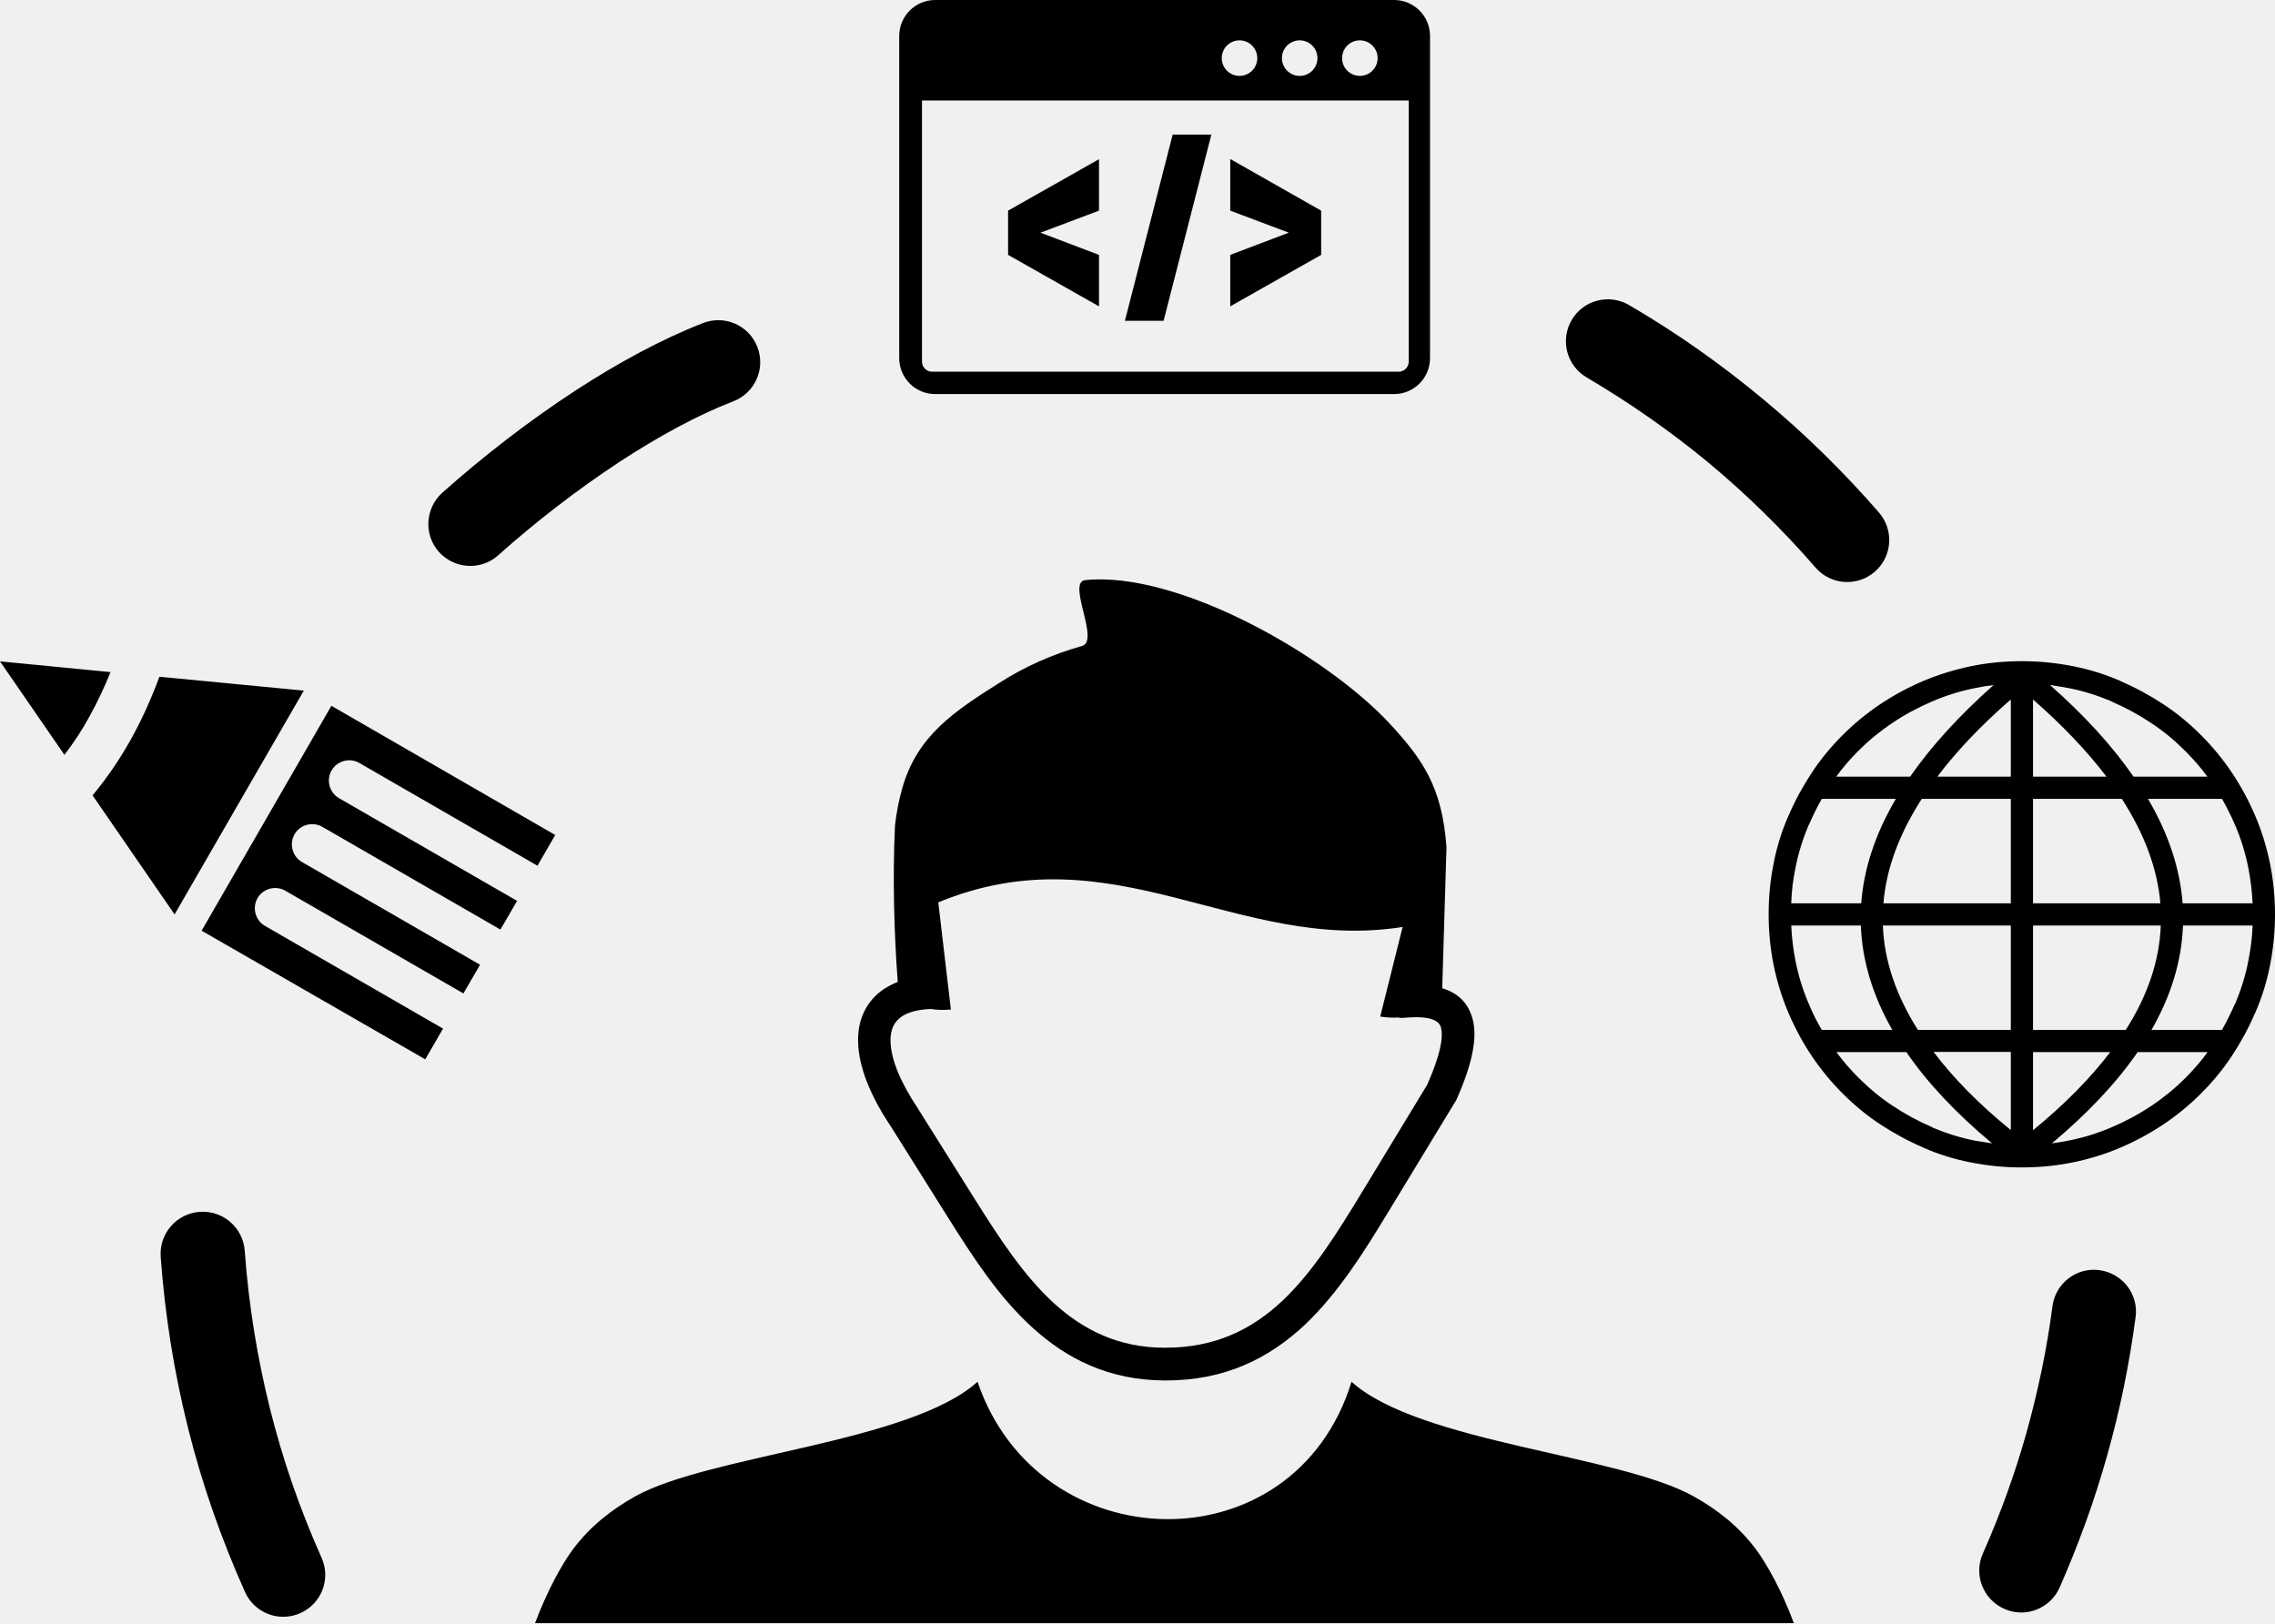
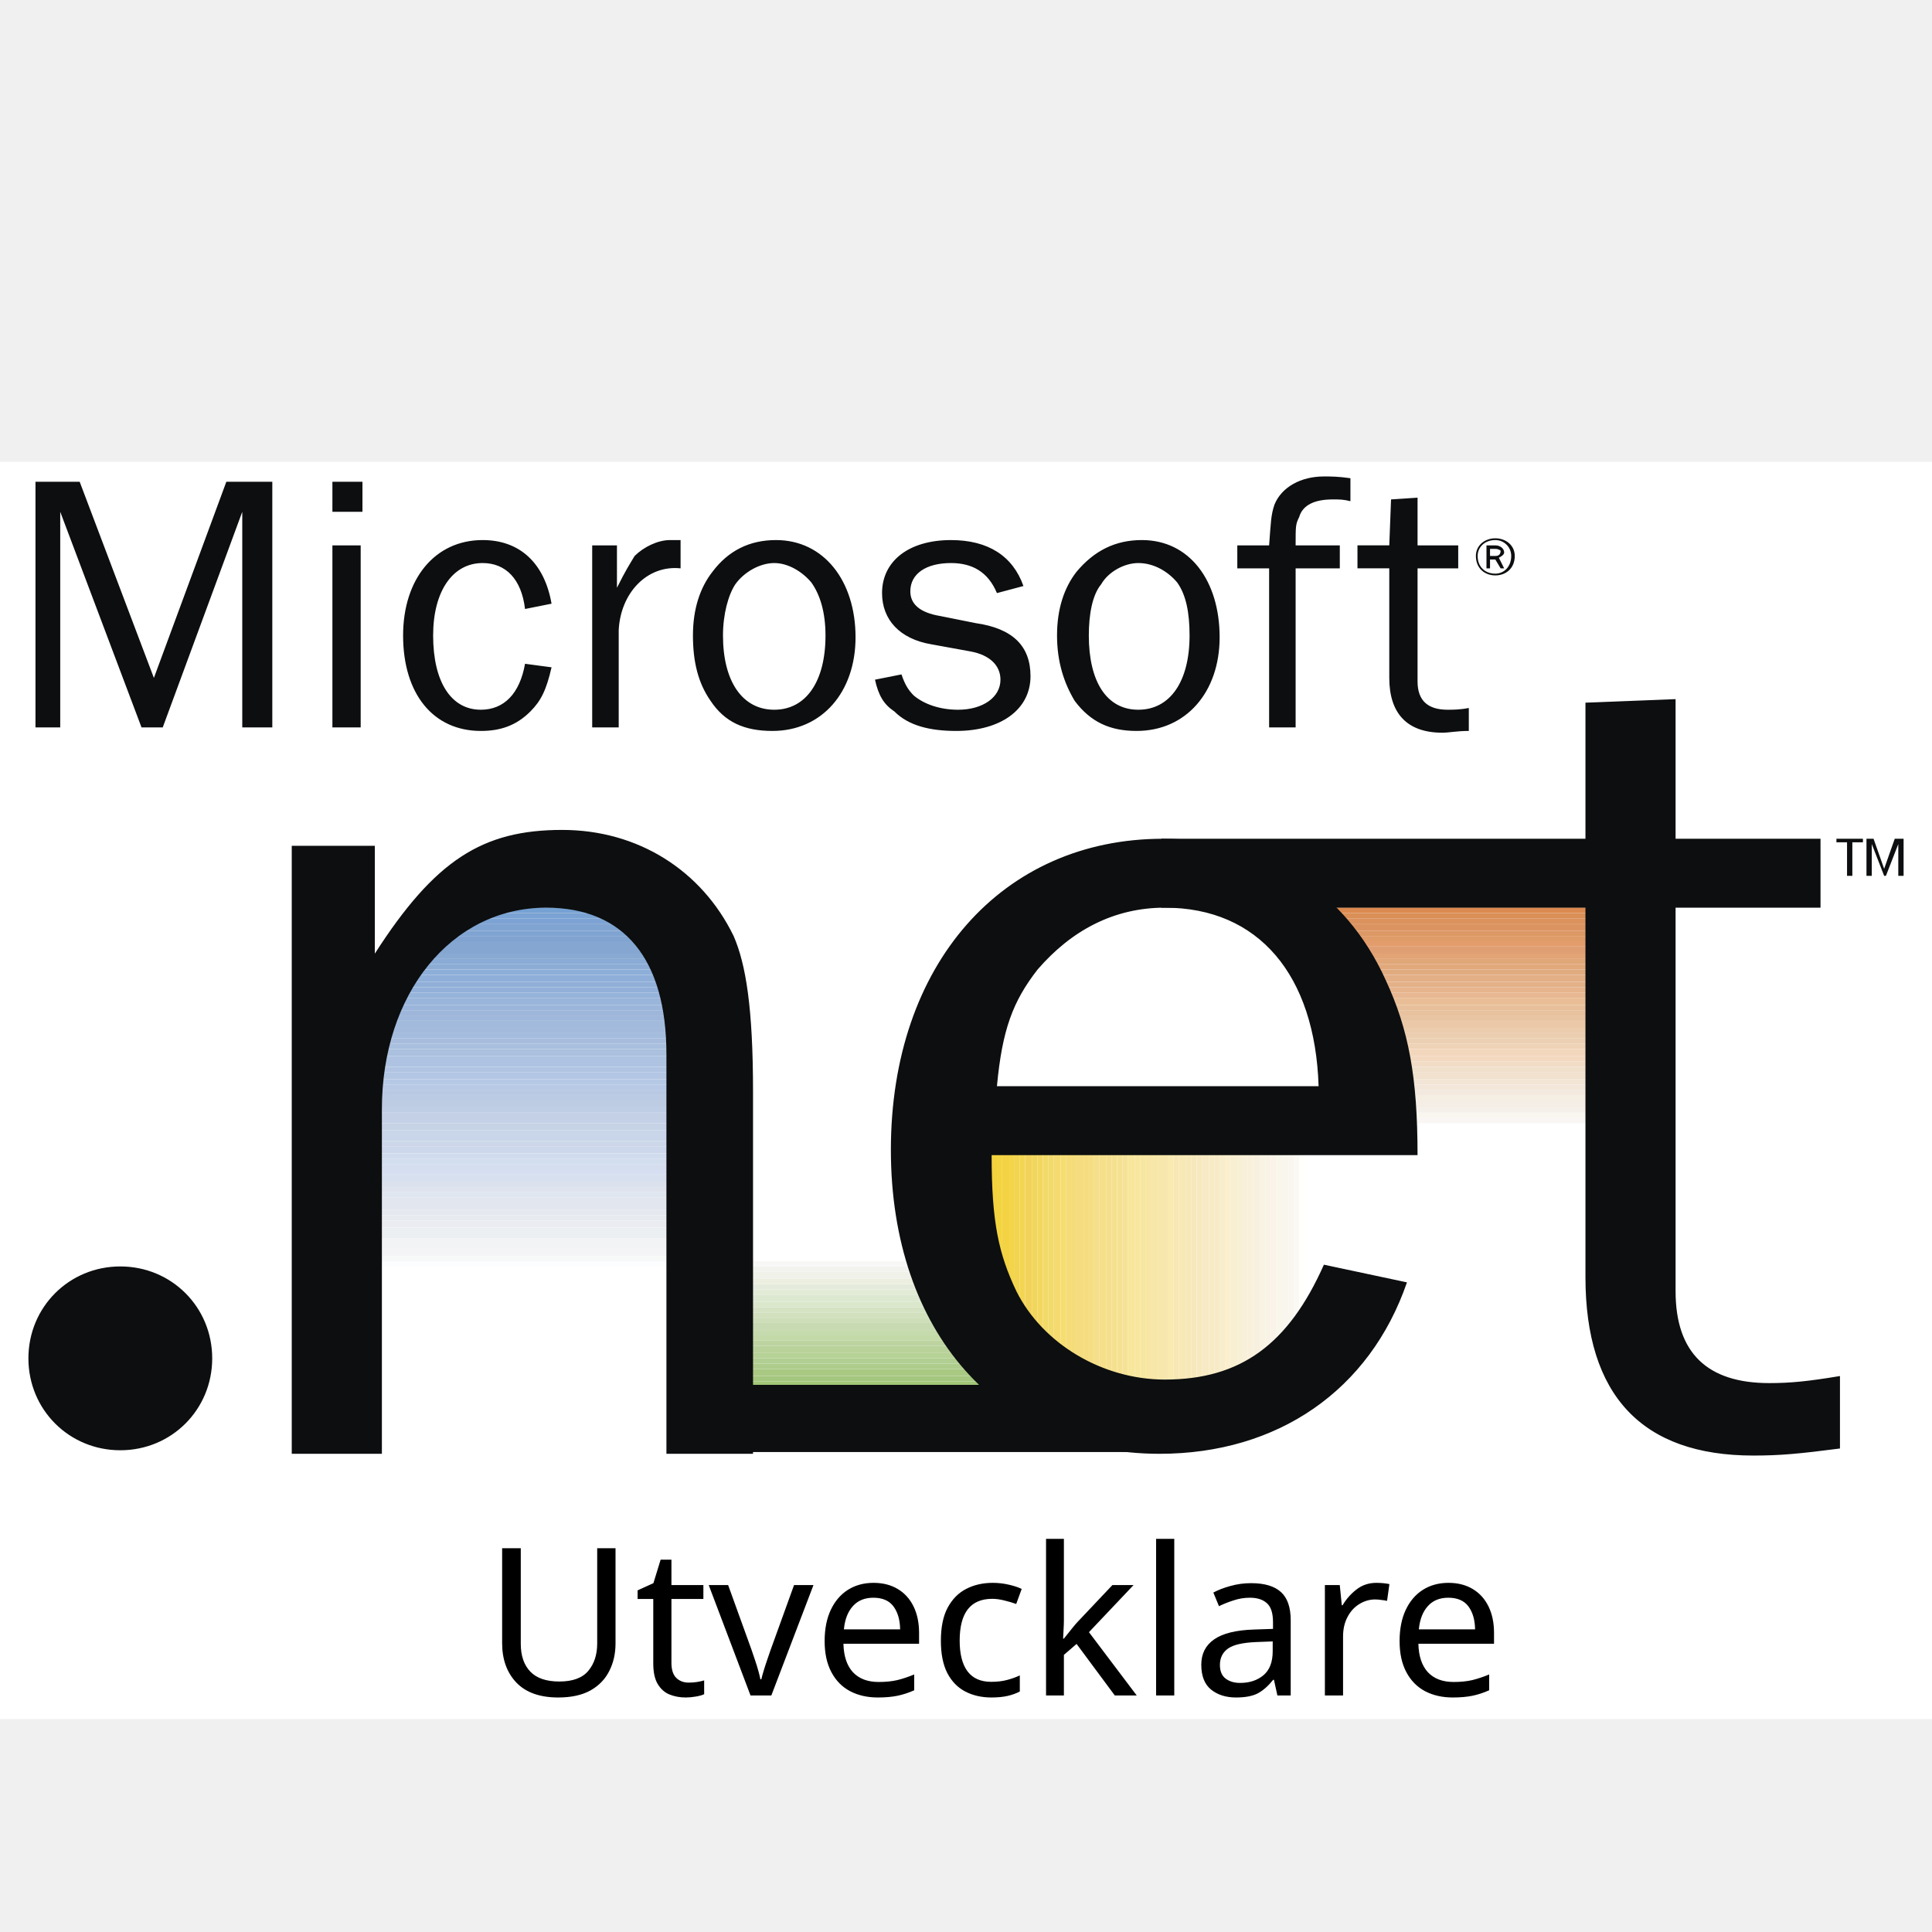
- <svg xmlns="http://www.w3.org/2000/svg" version="1.1" id="Layer_1" x="0px" y="0px" viewBox="0 0 122.88 87.69" style="enable-background:new 0 0 122.88 87.69" xml:space="preserve">
-   <style type="text/css">.st0{fill-rule:evenodd;clip-rule:evenodd;}</style>
-   <g>
-     <path class="st0" d="M52.8,74.65c3.3,9.72,17.1,10.07,20.2,0c3.65,3.29,14.46,3.94,18.48,6.19c1.27,0.71,2.42,1.61,3.34,2.83 c0.62,0.82,1.45,2.33,2.07,4.02H28.9c0.63-1.69,1.45-3.2,2.07-4.02c0.92-1.22,2.07-2.12,3.34-2.83 C38.34,78.6,49.15,77.94,52.8,74.65L52.8,74.65L52.8,74.65z M50.51,0h24.79c1.07,0,1.94,0.87,1.94,1.94v17.41 c0,1.07-0.87,1.94-1.94,1.94H50.51c-1.07,0-1.94-0.87-1.94-1.94V1.94C48.57,0.87,49.44,0,50.51,0L50.51,0z M76.09,5.43H49.8v14.11 c0,0.15,0.06,0.28,0.16,0.38c0.1,0.1,0.23,0.16,0.38,0.16h25.21c0.15,0,0.28-0.06,0.38-0.16c0.1-0.1,0.16-0.23,0.16-0.38 L76.09,5.43L76.09,5.43L76.09,5.43z M73.45,2.18c0.53,0,0.96,0.43,0.96,0.96c0,0.53-0.43,0.96-0.96,0.96 c-0.53,0-0.96-0.43-0.96-0.96C72.49,2.61,72.92,2.18,73.45,2.18L73.45,2.18z M66.95,2.18c0.53,0,0.96,0.43,0.96,0.96 c0,0.53-0.43,0.96-0.96,0.96c-0.53,0-0.96-0.43-0.96-0.96C65.99,2.61,66.42,2.18,66.95,2.18L66.95,2.18z M70.2,2.18 c0.53,0,0.96,0.43,0.96,0.96c0,0.53-0.43,0.96-0.96,0.96c-0.53,0-0.96-0.43-0.96-0.96C69.24,2.61,69.67,2.18,70.2,2.18L70.2,2.18z M59.36,11.38l-3.16,1.19l3.16,1.2v2.78l-4.91-2.78v-2.39l4.91-2.78V11.38L59.36,11.38z M71.36,11.38v2.39l-4.91,2.78v-2.78 l3.16-1.2l-3.16-1.19V8.59L71.36,11.38L71.36,11.38z M62.85,17.33h-2.09l2.58-10.06h2.09L62.85,17.33L62.85,17.33z M119.89,55.64 c0.04,0,0.08,0,0.12,0.01c0.25-0.44,0.48-0.91,0.7-1.4c0.01-0.01,0.01-0.02,0.02-0.02c0.31-0.75,0.56-1.52,0.71-2.32 c0.12-0.62,0.21-1.26,0.23-1.91h-3.76c-0.07,1.91-0.64,3.79-1.7,5.64L119.89,55.64L119.89,55.64L119.89,55.64z M119.24,56.84h-3.78 c-1.15,1.67-2.7,3.31-4.63,4.93c0.3-0.04,0.61-0.09,0.9-0.15c0.81-0.16,1.59-0.4,2.35-0.73c0.76-0.33,1.48-0.71,2.14-1.16 c0.66-0.44,1.27-0.94,1.84-1.51C118.48,57.79,118.89,57.33,119.24,56.84L119.24,56.84L119.24,56.84z M107.6,61.77 c-1.94-1.62-3.49-3.26-4.63-4.93h-3.78c0.36,0.49,0.76,0.95,1.2,1.39c0.57,0.57,1.17,1.07,1.84,1.51c0.66,0.44,1.37,0.83,2.14,1.16 c0.01,0.01,0.02,0.01,0.02,0.02c0.75,0.31,1.52,0.56,2.32,0.71C107,61.68,107.3,61.72,107.6,61.77L107.6,61.77L107.6,61.77z M98.4,55.64h3.81c-1.06-1.85-1.63-3.74-1.7-5.64h-3.76c0.03,0.66,0.11,1.29,0.23,1.91c0.16,0.81,0.4,1.59,0.73,2.35 C97.91,54.74,98.14,55.2,98.4,55.64L98.4,55.64z M96.75,48.8h3.78c0.14-1.87,0.76-3.75,1.87-5.64h-4c-0.25,0.44-0.48,0.9-0.69,1.39 c-0.01,0.01-0.01,0.02-0.02,0.02c-0.31,0.75-0.56,1.52-0.71,2.32C96.85,47.51,96.77,48.14,96.75,48.8L96.75,48.8z M99.18,41.96 h3.99c1.14-1.64,2.64-3.29,4.51-4.95c-0.34,0.04-0.66,0.09-0.98,0.16c-0.81,0.16-1.59,0.4-2.35,0.73 c-0.76,0.33-1.48,0.71-2.14,1.16c-0.66,0.44-1.27,0.94-1.84,1.51C99.94,41,99.54,41.46,99.18,41.96L99.18,41.96L99.18,41.96z M110.73,37.01c1.88,1.66,3.38,3.31,4.51,4.95h3.99c-0.36-0.49-0.76-0.95-1.2-1.39c-0.57-0.57-1.17-1.07-1.84-1.51 c-0.66-0.44-1.37-0.83-2.14-1.16c-0.01-0.01-0.02-0.01-0.02-0.02c-0.75-0.31-1.52-0.56-2.32-0.71 C111.39,37.11,111.06,37.06,110.73,37.01L110.73,37.01L110.73,37.01z M120.02,43.16h-4c1.11,1.89,1.73,3.77,1.87,5.64h3.78 c-0.03-0.66-0.11-1.29-0.23-1.91c-0.16-0.81-0.4-1.59-0.73-2.35C120.5,44.06,120.27,43.6,120.02,43.16L120.02,43.16L120.02,43.16z M106.46,35.99c0.89-0.18,1.8-0.27,2.75-0.27c0.94,0,1.85,0.09,2.75,0.27c0.88,0.17,1.72,0.43,2.55,0.79 c0.01,0,0.02,0.01,0.03,0.02c0.82,0.35,1.6,0.78,2.33,1.26c0.73,0.48,1.4,1.04,2.02,1.66c0.62,0.62,1.17,1.29,1.66,2.02 c0.49,0.73,0.91,1.51,1.26,2.33c0.36,0.84,0.62,1.7,0.8,2.58c0.18,0.89,0.27,1.8,0.27,2.75c0,0.94-0.09,1.85-0.27,2.75 c-0.17,0.88-0.43,1.72-0.79,2.55c0,0.01-0.01,0.02-0.02,0.03c-0.35,0.83-0.78,1.6-1.26,2.33c-0.48,0.73-1.04,1.4-1.66,2.02 c-0.62,0.62-1.29,1.17-2.02,1.66c-0.73,0.49-1.51,0.91-2.33,1.26c-0.84,0.36-1.7,0.62-2.58,0.8c-0.89,0.18-1.8,0.27-2.75,0.27 c-0.94,0-1.85-0.09-2.75-0.27c-0.88-0.17-1.72-0.43-2.55-0.79c-0.01,0-0.02-0.01-0.03-0.02c-0.82-0.35-1.6-0.78-2.33-1.26 c-0.73-0.48-1.4-1.04-2.02-1.66c-0.62-0.62-1.17-1.29-1.66-2.02c-0.49-0.73-0.91-1.51-1.26-2.33c-0.36-0.84-0.62-1.7-0.8-2.58 c-0.18-0.89-0.27-1.8-0.27-2.75c0-0.94,0.09-1.85,0.27-2.75c0.17-0.88,0.43-1.72,0.79-2.55c0-0.01,0.01-0.02,0.02-0.03 c0.35-0.83,0.78-1.6,1.26-2.33c0.48-0.73,1.04-1.4,1.66-2.02c0.62-0.62,1.29-1.17,2.02-1.66c0.73-0.49,1.51-0.91,2.33-1.26 C104.71,36.44,105.57,36.18,106.46,35.99L106.46,35.99z M109.81,37.79v4.17h3.97C112.73,40.58,111.41,39.19,109.81,37.79 L109.81,37.79z M109.81,43.16v5.64h6.88c-0.16-1.85-0.85-3.73-2.08-5.64H109.81L109.81,43.16z M109.81,50v5.64h5.01 c1.19-1.87,1.82-3.75,1.89-5.64H109.81L109.81,50z M109.81,56.84v4.22c1.7-1.39,3.09-2.8,4.17-4.22H109.81L109.81,56.84z M108.61,61.05v-4.22h-4.17C105.51,58.25,106.9,59.66,108.61,61.05L108.61,61.05z M108.61,55.64V50h-6.91 c0.07,1.89,0.71,3.77,1.89,5.64H108.61L108.61,55.64z M108.61,48.8v-5.64h-4.81c-1.23,1.91-1.92,3.79-2.07,5.64H108.61L108.61,48.8 z M108.61,41.96v-4.17c-1.61,1.4-2.93,2.79-3.97,4.17H108.61L108.61,41.96z M9.43,49.4l-4.43-6.43c0.78-0.94,1.46-1.94,2.05-2.99 c0.61-1.09,1.12-2.23,1.56-3.42l7.8,0.75L9.43,49.4L9.43,49.4L9.43,49.4z M10.89,50.28l7.01-12.15l12.09,6.98l-0.96,1.66 l-9.62-5.55c-0.52-0.3-1.2-0.12-1.5,0.4c-0.3,0.52-0.12,1.2,0.4,1.5l9.62,5.55l-0.9,1.55l-9.62-5.55c-0.52-0.3-1.2-0.12-1.5,0.4 c-0.3,0.52-0.12,1.2,0.4,1.5l9.62,5.55l-0.9,1.55l-9.62-5.55c-0.52-0.3-1.2-0.12-1.5,0.4c-0.3,0.52-0.12,1.2,0.4,1.5l9.62,5.55 l-0.96,1.66L10.89,50.28L10.89,50.28L10.89,50.28z M3.48,40.78L0,35.73l5.97,0.58c-0.34,0.84-0.72,1.65-1.15,2.42 C4.43,39.45,3.98,40.13,3.48,40.78L3.48,40.78L3.48,40.78z M17.37,84.16c0.51,1.14,0,2.48-1.15,2.99c-1.14,0.51-2.48,0-2.99-1.15 c-1.27-2.84-2.31-5.79-3.07-8.84c-0.75-2.99-1.25-6.09-1.48-9.26c-0.09-1.25,0.85-2.34,2.11-2.43c1.25-0.09,2.34,0.85,2.43,2.11 c0.21,2.9,0.67,5.73,1.35,8.47C15.27,78.88,16.22,81.58,17.37,84.16L17.37,84.16z M26.91,30c-0.93,0.83-2.36,0.75-3.2-0.18 c-0.83-0.93-0.75-2.36,0.18-3.2c2.12-1.89,4.6-3.83,7.16-5.5c2.3-1.5,4.67-2.79,6.93-3.67c1.17-0.45,2.48,0.13,2.93,1.3 c0.45,1.17-0.13,2.48-1.3,2.93c-1.95,0.75-4.04,1.9-6.1,3.24C31.15,26.47,28.85,28.26,26.91,30L26.91,30z M85.7,20.39 c-1.08-0.63-1.44-2.02-0.81-3.1c0.63-1.08,2.02-1.44,3.1-0.81c2.54,1.48,4.95,3.18,7.2,5.05c2.27,1.88,4.38,3.95,6.3,6.16 c0.82,0.95,0.72,2.38-0.23,3.2c-0.95,0.82-2.38,0.72-3.2-0.23c-1.77-2.04-3.7-3.93-5.76-5.65C90.24,23.31,88.03,21.76,85.7,20.39 L85.7,20.39z M110.86,70.57c0.16-1.24,1.3-2.12,2.54-1.95s2.12,1.3,1.95,2.54c-0.34,2.56-0.85,5.05-1.53,7.45 c-0.69,2.47-1.56,4.85-2.57,7.15c-0.51,1.15-1.85,1.67-2.99,1.16c-1.15-0.51-1.67-1.85-1.16-2.99c0.94-2.12,1.73-4.3,2.36-6.54 C110.08,75.16,110.56,72.88,110.86,70.57L110.86,70.57z M50.27,54.51c-0.69,0.03-1.22,0.17-1.57,0.41 c-0.2,0.14-0.35,0.31-0.45,0.52c-0.11,0.23-0.16,0.51-0.15,0.84c0.03,0.95,0.53,2.19,1.49,3.62l0.01,0.02l0,0l3.12,4.97 c1.25,1.99,2.57,4.02,4.2,5.51c1.57,1.43,3.47,2.41,5.99,2.41c2.73,0.01,4.72-1,6.34-2.52c1.68-1.58,3.01-3.74,4.32-5.89l3.52-5.8 c0.66-1.5,0.89-2.5,0.74-3.09c-0.09-0.35-0.48-0.52-1.13-0.55c-0.14-0.01-0.28-0.01-0.43,0c-0.16,0-0.32,0.02-0.49,0.03 c-0.09,0.01-0.18,0-0.27-0.02c-0.31,0.02-0.64,0-0.96-0.05l1.21-4.84c-8.94,1.41-15.63-5.23-25.08-1.33l0.68,5.79 C50.96,54.58,50.6,54.56,50.27,54.51L50.27,54.51L50.27,54.51z M77.9,53.39c0.87,0.26,1.42,0.81,1.65,1.7 c0.25,0.98-0.02,2.37-0.86,4.27l0,0c-0.02,0.03-0.03,0.07-0.05,0.1l-3.56,5.86c-1.37,2.26-2.77,4.52-4.62,6.27 c-1.93,1.8-4.3,3-7.54,2.99c-3.03-0.01-5.31-1.17-7.18-2.88c-1.81-1.65-3.19-3.79-4.5-5.87l-3.12-4.97 c-1.14-1.7-1.74-3.26-1.77-4.54c-0.02-0.6,0.08-1.15,0.31-1.63c0.23-0.5,0.59-0.92,1.07-1.25c0.23-0.15,0.48-0.28,0.76-0.39 c-0.2-2.69-0.28-5.59-0.15-8.43c0.07-0.67,0.2-1.35,0.39-2.02c0.8-2.85,2.8-4.16,5.28-5.73c1.37-0.87,2.86-1.53,4.43-1.97 c0.99-0.28-0.84-3.45,0.18-3.56c4.96-0.51,12.98,4.02,16.45,7.76c1.73,1.88,2.82,3.37,3.06,6.66L77.9,53.39L77.9,53.39L77.9,53.39z" />
+ <svg xmlns="http://www.w3.org/2000/svg" width="2500" height="2500" viewBox="0 0 192.756 192.756" version="1.1" id="svg366">
+   <defs id="defs370" />
+   <g fill-rule="evenodd" clip-rule="evenodd" id="g364">
+     <path fill="#ffffff" d="M 0,46.077 H 192.756 V 171.513 H 0 Z" id="path2" style="stroke-width:0.807" />
+     <path d="M149.189 53.706c-1.059 0-1.939.706-1.939 1.763 0 1.234.881 1.94 1.939 1.94s1.939-.706 1.939-1.94c.001-1.057-.88-1.763-1.939-1.763zm0 .176a1.58 1.58 0 0 1 1.586 1.587c0 1.058-.705 1.764-1.586 1.764-1.059 0-1.764-.706-1.764-1.764.001-.881.706-1.587 1.764-1.587zm.881 2.822l-.529-1.058c.354-.176.529-.353.529-.529 0-.353-.352-.705-.881-.705h-.883v2.292h.354v-.881h.529l.529.881h.352zm-1.41-1.235v-.705h.529c.352 0 .529.176.529.176 0 .353-.178.529-.529.529h-.529z" fill="#0c0e0f" id="path4" />
+     <path fill="#a1c677" d="M69.135 138.346H98.23v-.53H69.135v.53z" id="path6" />
+     <path fill="#a4c67f" d="M69.135 137.816H98.23v-.529H69.135v.529z" id="path8" />
+     <path fill="#a9c983" d="M69.135 137.287H98.23v-.705H69.135v.705z" id="path10" />
+     <path fill="#aecc8b" d="M69.135 136.582H98.23v-.529H69.135v.529z" id="path12" />
+     <path fill="#b1cf92" d="M69.135 136.053H98.23v-.53H69.135v.53z" id="path14" />
+     <path fill="#b6d296" d="M69.135 135.523H98.23v-.529H69.135v.529z" id="path16" />
+     <path fill="#b9d29b" d="M69.135 134.994H98.23v-.705H69.135v.705z" id="path18" />
+     <path fill="#bdd4a0" d="M69.135 134.289H98.23v-.529H69.135v.529z" id="path20" />
+     <path fill="#c4d9a8" d="M69.135 133.76H98.23v-.53H69.135v.53z" id="path22" />
+     <path fill="#c5daad" d="M69.135 133.23H98.23v-.527H69.135v.527z" id="path24" />
+     <path fill="#c8dab2" d="M69.135 132.703H98.23v-.707H69.135v.707z" id="path26" />
+     <path fill="#cedeb9" d="M69.135 131.996H98.23v-.527H69.135v.527z" id="path28" />
+     <path fill="#d2e0be" d="M69.135 131.469H98.23v-.53H69.135v.53z" id="path30" />
+     <path fill="#d6e2c4" d="M69.135 130.939H98.23v-.529H69.135v.529z" id="path32" />
+     <path fill="#dae7cb" d="M69.135 130.41H98.23v-.529H69.135v.529z" id="path34" />
+     <path fill="#dce8d0" d="M69.135 129.881H98.23v-.705H69.135v.705z" id="path36" />
+     <path fill="#e2ebd6" d="M69.135 129.176H98.23v-.53H69.135v.53z" id="path38" />
+     <path fill="#e5ebdc" d="M69.135 128.646H98.23v-.529H69.135v.529z" id="path40" />
+     <path fill="#eceee0" d="M69.135 128.117H98.23v-.529H69.135v.529z" id="path42" />
+     <path fill="#f0f1e8" d="M69.135 127.588H98.23v-.705H69.135v.705z" id="path44" />
+     <path fill="#f2f2ee" d="M69.135 126.883H98.23v-.529H69.135v.529z" id="path46" />
+     <path fill="#f7f8f6" d="M69.135 126.354H98.23v-.528H69.135v.528z" id="path48" />
+     <path fill="#fff" d="M69.135 125.826H98.23v-.529H69.135v.529z" id="path50" />
+     <path fill="#f3d23d" d="M98.406 137.639h.53v-26.625h-.53v26.625zM98.936 137.639h.529v-26.625h-.529v26.625z" id="path52" />
+     <path fill="#f3d43f" d="M99.465 137.639h.527v-26.625h-.527v26.625z" id="path54" />
+     <path fill="#f3d244" d="M99.992 137.639h.705v-26.625h-.705v26.625z" id="path56" />
+     <path fill="#f3d44a" d="M100.697 137.639h.53v-26.625h-.53v26.625z" id="path58" />
+     <path fill="#f3d44e" d="M101.227 137.639h.529v-26.625h-.529v26.625z" id="path60" />
+     <path fill="#f3d552" d="M101.756 137.639h.529v-26.625h-.529v26.625z" id="path62" />
+     <path fill="#f2d359" d="M102.285 137.639h.705v-26.625h-.705v26.625z" id="path64" />
+     <path fill="#f1d65c" d="M102.99 137.639h.53v-26.625h-.53v26.625z" id="path66" />
+     <path fill="#f4d760" d="M103.52 137.639h.529v-26.625h-.529v26.625z" id="path68" />
+     <path fill="#f2da67" d="M104.049 137.639h.529v-26.625h-.529v26.625z" id="path70" />
+     <path fill="#f2da6b" d="M104.578 137.639h.529v-26.625h-.529v26.625z" id="path72" />
+     <path fill="#f5db6f" d="M105.107 137.639h.705v-26.625h-.705v26.625z" id="path74" />
+     <path fill="#f6dd72" d="M105.812 137.639h.528v-26.625h-.528v26.625z" id="path76" />
+     <path fill="#f5dc77" d="M106.34 137.639h.529v-26.625h-.529v26.625z" id="path78" />
+     <path fill="#f5dc7b" d="M106.869 137.639h.529v-26.625h-.529v26.625z" id="path80" />
+     <path fill="#f5dc7f" d="M107.398 137.639h.706v-26.625h-.706v26.625z" id="path82" />
+     <path fill="#f5dc80" d="M108.104 137.639h.529v-26.625h-.529v26.625z" id="path84" />
+     <path fill="#f5dd84" d="M108.633 137.639h.529v-26.625h-.529v26.625z" id="path86" />
+     <path fill="#f5df88" d="M109.162 137.639h.529v-26.625h-.529v26.625z" id="path88" />
+     <path fill="#f5df8b" d="M109.691 137.639h.705v-26.625h-.705v26.625z" id="path90" />
+     <path fill="#f5df8d" d="M110.396 137.639h.53v-26.625h-.53v26.625z" id="path92" />
+     <path fill="#f4e08e" d="M110.926 137.639h.529v-26.625h-.529v26.625z" id="path94" />
+     <path fill="#f6e193" d="M111.455 137.639h.529v-26.625h-.529v26.625z" id="path96" />
+     <path fill="#f4e297" d="M111.984 137.639h.528v-26.625h-.528v26.625z" id="path98" />
+     <path fill="#f7e69b" d="M112.512 137.639h.705v-26.625h-.705v26.625z" id="path100" />
+     <path fill="#f7e69d" d="M113.217 137.639h.529v-26.625h-.529v26.625z" id="path102" />
+     <path fill="#f7e6a0" d="M113.746 137.639h.529v-26.625h-.529v26.625z" id="path104" />
+     <path fill="#f7e6a4" d="M114.275 137.639h.53v-26.625h-.53v26.625z" id="path106" />
+     <path fill="#f7e7a8" d="M114.805 137.639h.705v-26.625h-.705v26.625z" id="path108" />
+     <path fill="#f7e7ab" d="M115.51 137.639h.529v-26.625h-.529v26.625z" id="path110" />
+     <path fill="#f7e7ad" d="M116.039 137.639h.529v-26.625h-.529v26.625z" id="path112" />
+     <path fill="#fae9b1" d="M116.568 137.639h.53v-26.625h-.53v26.625z" id="path114" />
+     <path fill="#f7e7b4" d="M117.098 137.639h.529v-26.625h-.529v26.625z" id="path116" />
+     <path fill="#f7e8b6" d="M117.627 137.639h.705v-26.625h-.705v26.625z" id="path118" />
+     <path fill="#f7e8b8" d="M118.332 137.639h.527v-26.625h-.527v26.625z" id="path120" />
+     <path fill="#f7e8bc" d="M118.859 137.639h.53v-26.625h-.53v26.625z" id="path122" />
+     <path fill="#f7e8bf" d="M119.389 137.639h.529v-26.625h-.529v26.625z" id="path124" />
+     <path fill="#f7eac4" d="M119.918 137.639h.705v-26.625h-.705v26.625z" id="path126" />
+     <path fill="#f7ebc5" d="M120.623 137.639h.529v-26.625h-.529v26.625z" id="path128" />
+     <path fill="#f7ebc7" d="M121.152 137.639h.53v-26.625h-.53v26.625z" id="path130" />
+     <path fill="#f8edcc" d="M121.682 137.639h.529v-26.625h-.529v26.625z" id="path132" />
+     <path fill="#fbefd0" d="M122.211 137.639h.529v-26.625h-.529v26.625z" id="path134" />
+     <path fill="#f8efd2" d="M122.74 137.639h.705v-26.625h-.705v26.625z" id="path136" />
+     <path fill="#f8f0d6" d="M123.445 137.639h.53v-26.625h-.53v26.625z" id="path138" />
+     <path fill="#f8f0d9" d="M123.975 137.639h.527v-26.625h-.527v26.625z" id="path140" />
+     <path fill="#f8f0db" d="M124.502 137.639h.529v-26.625h-.529v26.625z" id="path142" />
+     <path fill="#f8f0df" d="M125.031 137.639h.705v-26.625h-.705v26.625z" id="path144" />
+     <path fill="#f9f3e4" d="M125.736 137.639h.53v-26.625h-.53v26.625z" id="path146" />
+     <path fill="#f9f3e6" d="M126.266 137.639h.529v-26.625h-.529v26.625z" id="path148" />
+     <path fill="#f9f3e9" d="M126.795 137.639h.529v-26.625h-.529v26.625z" id="path150" />
+     <path fill="#f9f6eb" d="M127.324 137.639h.705v-26.625h-.705v26.625z" id="path152" />
+     <path fill="#f9f6ee" d="M128.029 137.639h.53v-26.625h-.53v26.625z" id="path154" />
+     <path fill="#f9f6f0" d="M128.559 137.639h.529v-26.625h-.529v26.625z" id="path156" />
+     <path fill="#faf9f4" d="M129.088 137.639h.529v-26.625h-.529v26.625z" id="path158" />
+     <path fill="#fffffb" d="M129.617 137.639h.528v-26.625h-.528v26.625z" id="path160" />
+     <path fill="#fff" d="M130.145 137.639h.707v-26.625h-.707v26.625z" id="path162" />
+     <path fill="#769fd2" d="M45.331 90.559h25.391v-.705H45.859l-.528.705z" id="path164" />
+     <path fill="#76a1d3" d="M44.801 91.088h25.921v-.529H45.331l-.53.529z" id="path166" />
+     <path fill="#7aa2d3" d="M44.272 91.617h26.45v-.529H44.801l-.529.529z" id="path168" />
+     <path fill="#7ca3d3" d="M43.744 92.146h26.978v-.529h-26.45l-.528.529z" id="path170" />
+     <path fill="#80a4d1" d="M43.214 92.852h27.508v-.706H43.744l-.53.706z" id="path172" />
+     <path fill="#80a4d1" d="M42.685 93.38h28.037v-.528H43.214l-.529.528z" id="path174" />
+     <path fill="#80a3d0" d="M42.156 93.91h28.566v-.53H42.685l-.529.53z" id="path176" />
+     <path fill="#84a6d1" d="M41.627 94.438h29.095v-.528H42.156l-.529.528zM41.099 95.144h29.623v-.706H41.627l-.528.706z" id="path178" />
+     <path fill="#88a9d2" d="M40.57 95.673h30.152v-.529H41.099l-.529.529z" id="path180" />
+     <path fill="#8aabd5" d="M40.041 96.201h30.681v-.528H40.57l-.529.528z" id="path182" />
+     <path fill="#8cacd5" d="M39.511 96.73h31.211v-.529H40.041l-.53.529z" id="path184" />
+     <path fill="#8daed9" d="M39.159 97.26h31.563v-.53H39.511l-.352.53z" id="path186" />
+     <path fill="#8fafd9" d="M38.63 97.965h32.092v-.705H39.159l-.529.705z" id="path188" />
+     <path fill="#91afd7" d="M38.101 98.494h32.621v-.529H38.63l-.529.529z" id="path190" />
+     <path fill="#93b0d9" d="M37.572 99.023h33.15v-.529H38.101l-.529.529z" id="path192" />
+     <path fill="#96b4d9" d="M37.043 99.553h33.679v-.53h-33.15l-.529.53z" id="path194" />
+     <path fill="#9ab5da" d="M36.514 100.258h34.208v-.705H37.043l-.529.705z" id="path196" />
+     <path fill="#9bb6da" d="M35.985 100.787h34.737v-.529H36.514l-.529.529z" id="path198" />
+     <path fill="#9db6da" d="M35.456 101.316h35.266v-.529H35.985l-.529.529z" id="path200" />
+     <path fill="#9fb7da" d="M34.927 101.844h35.795v-.528H35.456l-.529.528z" id="path202" />
+     <path fill="#a2bbdd" d="M34.574 102.549h36.148v-.705H34.927l-.353.529v.176z" id="path204" />
+     <path fill="#a3badc" d="M34.574 103.078h36.148v-.529H34.574v.529z" id="path206" />
+     <path fill="#a4bdde" d="M34.574 103.607h36.148v-.529H34.574v.529z" id="path208" />
+     <path fill="#a8bddd" d="M34.574 104.137h36.148v-.53H34.574v.53z" id="path210" />
+     <path fill="#a8bfde" d="M34.574 104.666h36.148v-.529H34.574v.529z" id="path212" />
+     <path fill="#aac0de" d="M34.574 105.371h36.148v-.705H34.574v.705z" id="path214" />
+     <path fill="#aec3e2" d="M34.574 105.9h36.148v-.529H34.574v.529zM34.574 106.43h36.148v-.53H34.574v.53z" id="path216" />
+     <path fill="#b1c5e3" d="M34.574 106.957h36.148v-.527H34.574v.527z" id="path218" />
+     <path fill="#b3c6e4" d="M34.574 107.664h36.148v-.707H34.574v.707z" id="path220" />
+     <path fill="#b5c9e5" d="M34.574 108.193h36.148v-.529H34.574v.529z" id="path222" />
+     <path fill="#b7c9e5" d="M34.574 108.721h36.148v-.528H34.574v.528z" id="path224" />
+     <path fill="#b9c9e4" d="M34.574 109.25h36.148v-.529H34.574v.529z" id="path226" />
+     <path fill="#bbcbe3" d="M34.574 109.955h36.148v-.705H34.574v.705z" id="path228" />
+     <path fill="#bdcce3" d="M34.574 110.484h36.148v-.705H34.574v.705z" id="path230" />
+     <path fill="#c0cee5" d="M34.574 111.014h36.148v-.53H34.574v.53z" id="path232" />
+     <path fill="#c4d0e5" d="M34.574 111.543h36.148v-.529H34.574v.529zM34.574 112.072h36.148v-.529H34.574v.529z" id="path234" />
+     <path fill="#c6d3e6" d="M34.574 112.777h36.148v-.705H34.574v.705z" id="path236" />
+     <path fill="#c9d5e8" d="M34.574 113.307h36.148v-.53H34.574v.53zM34.574 113.834h36.148v-.527H34.574v.527z" id="path238" />
+     <path fill="#ccd8e9" d="M34.574 114.363h36.148v-.529H34.574v.529z" id="path240" />
+     <path fill="#cdd7eb" d="M34.574 115.068h36.148v-.705H34.574v.705z" id="path242" />
+     <path fill="#d0dced" d="M34.574 115.598h36.148v-.53H34.574v.53z" id="path244" />
+     <path fill="#d2dded" d="M34.574 116.127h36.148v-.529H34.574v.529z" id="path246" />
+     <path fill="#d4deee" d="M34.574 116.656h36.148v-.529H34.574v.529z" id="path248" />
+     <path fill="#d6dff1" d="M34.574 117.186h36.148v-.53H34.574v.53z" id="path250" />
+     <path fill="#d7e0ef" d="M34.574 117.891h36.148v-.705H34.574v.705z" id="path252" />
+     <path fill="#dbe2ed" d="M34.574 118.42h36.148v-.529H34.574v.529z" id="path254" />
+     <path fill="#dee3ed" d="M34.574 118.949h36.148v-.529H34.574v.529z" id="path256" />
+     <path fill="#e0e6ef" d="M34.574 119.477h36.148v-.528H34.574v.528z" id="path258" />
+     <path fill="#e2e7ef" d="M34.574 120.184h36.148v-.707H34.574v.707zM34.574 120.711h36.148v-.527H34.574v.527z" id="path260" />
+     <path fill="#e5e8ef" d="M34.574 121.24h36.148v-.529H34.574v.529z" id="path262" />
+     <path fill="#e7ebf0" d="M34.574 121.77h36.148v-.53H34.574v.53z" id="path264" />
+     <path fill="#eaecf1" d="M34.574 122.475h36.148v-.705H34.574v.705z" id="path266" />
+     <path fill="#eceff2" d="M34.574 123.004h36.148v-.529H34.574v.529zM34.574 123.533h36.148v-.529H34.574v.529z" id="path268" />
+     <path fill="#f2f3f4" d="M34.574 124.062h36.148v-.529H34.574v.529zM34.574 124.592h36.148v-.53H34.574v.53z" id="path270" />
+     <path fill="#f4f4f7" d="M34.574 125.297h36.148v-.705H34.574v.705z" id="path272" />
+     <path fill="#f7f8f8" d="M34.574 125.826h36.148v-.529H34.574v.529z" id="path274" />
+     <path fill="#fbfdff" d="M34.574 126.354h36.148v-.528H34.574v.528z" id="path276" />
+     <path fill="#fff" d="M34.574 126.883h36.148v-.529H34.574v.529z" id="path278" />
+     <path fill="#da884e" d="M132.086 90.559h26.625v-.705h-26.625v.705z" id="path280" />
+     <path fill="#db8a51" d="M132.086 91.088h26.625v-.529h-26.625v.529z" id="path282" />
+     <path fill="#da8f56" d="M132.086 91.617h26.625v-.529h-26.625v.529z" id="path284" />
+     <path fill="#db925d" d="M132.086 92.146h26.625v-.529h-26.625v.529z" id="path286" />
+     <path fill="#db9461" d="M132.086 92.852h26.625v-.706h-26.625v.706z" id="path288" />
+     <path fill="#dc9865" d="M132.086 93.38h26.625v-.528h-26.625v.528z" id="path290" />
+     <path fill="#df9b68" d="M132.086 93.91h26.625v-.53h-26.625v.53z" id="path292" />
+     <path fill="#e39d6d" d="M132.086 94.438h26.625v-.528h-26.625v.528z" id="path294" />
+     <path fill="#e09f73" d="M132.086 95.144h26.625v-.706h-26.625v.706z" id="path296" />
+     <path fill="#e2a475" d="M132.086 95.673h26.625v-.529h-26.625v.529z" id="path298" />
+     <path fill="#e0a779" d="M132.086 96.201h26.625v-.528h-26.625v.528z" id="path300" />
+     <path fill="#e1a97b" d="M132.086 96.73h26.625v-.529h-26.625v.529z" id="path302" />
+     <path fill="#e1ab80" d="M132.086 97.26h26.625v-.53h-26.625v.53z" id="path304" />
+     <path fill="#e3af86" d="M132.086 97.965h26.625v-.705h-26.625v.705z" id="path306" />
+     <path fill="#e3b188" d="M132.086 98.494h26.625v-.529h-26.625v.529z" id="path308" />
+     <path fill="#e6b48d" d="M132.086 99.023h26.625v-.529h-26.625v.529z" id="path310" />
+     <path fill="#e7b892" d="M132.086 99.553h26.625v-.53h-26.625v.53z" id="path312" />
+     <path fill="#e9be96" d="M132.086 100.258h26.625v-.705h-26.625v.705z" id="path314" />
+     <path fill="#e7c09b" d="M132.086 100.787h26.625v-.529h-26.625v.529z" id="path316" />
+     <path fill="#e8c29e" d="M132.086 101.316h26.625v-.529h-26.625v.529z" id="path318" />
+     <path fill="#e8c4a2" d="M132.086 101.844h26.625v-.528h-26.625v.528z" id="path320" />
+     <path fill="#eac8a8" d="M132.086 102.549h26.625v-.705h-26.625v.705z" id="path322" />
+     <path fill="#ebccad" d="M132.086 103.078h26.625v-.529h-26.625v.529z" id="path324" />
+     <path fill="#ebceb0" d="M132.086 103.607h26.625v-.529h-26.625v.529z" id="path326" />
+     <path fill="#ecd0b4" d="M132.086 104.137h26.625v-.53h-26.625v.53z" id="path328" />
+     <path fill="#efd3b7" d="M132.086 104.666h26.625v-.529h-26.625v.529z" id="path330" />
+     <path fill="#f3d7bd" d="M132.086 105.371h26.625v-.705h-26.625v.705z" id="path332" />
+     <path fill="#f4d9c1" d="M132.086 105.9h26.625v-.529h-26.625v.529z" id="path334" />
+     <path fill="#f2dcc6" d="M132.086 106.43h26.625v-.53h-26.625v.53z" id="path336" />
+     <path fill="#f0dfcb" d="M132.086 106.957h26.625v-.527h-26.625v.527z" id="path338" />
+     <path fill="#f1e1ce" d="M132.086 107.664h26.625v-.707h-26.625v.707z" id="path340" />
+     <path fill="#f2e5d6" d="M132.086 108.193h26.625v-.529h-26.625v.529z" id="path342" />
+     <path fill="#f3e7da" d="M132.086 108.721h26.625v-.528h-26.625v.528z" id="path344" />
+     <path fill="#f3e9df" d="M132.086 109.25h26.625v-.529h-26.625v.529z" id="path346" />
+     <path fill="#f4eee3" d="M132.086 109.955h26.625v-.705h-26.625v.705z" id="path348" />
+     <path fill="#f4eee7" d="M132.086 110.484h26.625v-.705h-26.625v.705z" id="path350" />
+     <path fill="#f5f0ea" d="M132.086 111.014h26.625v-.53h-26.625v.53z" id="path352" />
+     <path fill="#f9f6f0" d="M132.086 111.543h26.625v-.529h-26.625v.529z" id="path354" />
+     <path fill="#f9f6f4" d="M132.086 112.072h26.625v-.529h-26.625v.529z" id="path356" />
+     <path fill="#fff" d="M132.086 112.777h26.625v-.705h-26.625v.705z" id="path358" />
+     <path d="M132.086 126.178c-3.527 7.936-8.289 11.461-15.871 11.461-6.172 0-12.166-3.525-14.811-8.816-1.764-3.703-2.469-6.877-2.469-13.576h42.494c0-7.76-.881-12.52-3.174-17.457-4.055-8.993-12.166-14.107-22.217-14.107-16.047 0-27.155 12.519-27.155 31.035 0 18.162 10.756 30.328 26.801 30.328 11.814 0 20.984-6.348 24.688-17.104l-8.286-1.764zm-32.621-17.809c.527-5.643 1.586-8.465 4.055-11.639 3.35-3.879 7.582-6.171 12.695-6.171 9.346 0 14.988 6.701 15.342 17.81H99.465zM183.574 137.287c-3.174.529-4.938.705-7.055.705-6.17 0-9.346-2.998-9.346-9.17v-59.07l-8.992.353v57.307c0 11.814 5.643 17.809 16.752 17.809 2.645 0 4.584-.176 8.641-.705v-7.229zM2.834 135.523c0-5.113 4.056-9.17 9.169-9.17s9.169 4.057 9.169 9.17-4.056 9.17-9.169 9.17-9.169-4.056-9.169-9.17zM75.13 145.045v-36.146c0-8.289-.706-12.697-1.939-15.518-3.174-6.524-9.522-10.58-17.104-10.58-7.935 0-12.695 2.998-18.691 12.343V84.388h-8.288v60.657h8.993V110.66c0-11.461 6.876-20.101 16.398-20.101 7.758 0 11.99 5.114 11.99 14.636v39.85h8.641z" fill="#0c0e0f" id="path360" />
+     <path fill="#0c0e0f" d="M115.863 83.682h65.77v6.877h-65.77v-6.877zM74.249 138.168h41.966v6.701H74.249v-6.701zM27.168 72.574V48.063h-4.585l-7.229 19.573-7.406-19.573H3.54v24.511h2.469V51.061l8.111 21.513h2.116l7.935-21.513v21.513h2.997zM33.164 72.574h2.821V54.412h-2.821v18.162zm0-21.513h2.998v-2.998h-2.998v2.998zM52.383 66.226c-.529 2.998-2.116 4.584-4.408 4.584-2.998 0-4.761-2.821-4.761-7.406 0-4.408 1.939-7.229 4.938-7.229 2.292 0 3.879 1.587 4.231 4.584l2.645-.529c-.705-4.056-3.174-6.348-6.876-6.348-4.761 0-7.935 3.879-7.935 9.522 0 5.819 2.998 9.522 7.758 9.522 1.94 0 3.527-.529 4.938-1.94 1.058-1.058 1.587-2.116 2.116-4.408l-2.646-.352zM61.729 72.574v-9.698c.176-3.703 2.821-6.524 6.172-6.172v-2.821h-1.058c-1.235 0-2.645.706-3.527 1.587-.529.882-.882 1.411-1.763 3.174v-4.231h-2.469v18.162h2.645v-.001zM77.422 53.882c-2.645 0-4.761 1.058-6.348 3.174-1.234 1.587-1.939 3.703-1.939 6.348s.529 4.761 1.763 6.524c1.411 2.116 3.351 2.998 6.172 2.998 4.938 0 8.288-3.879 8.288-9.346-.001-5.642-3.174-9.698-7.936-9.698zm-.176 2.293c1.411 0 2.821.881 3.703 1.939.882 1.235 1.411 2.998 1.411 5.29 0 4.584-1.939 7.406-5.114 7.406-3.174 0-5.114-2.821-5.114-7.406 0-2.116.529-4.055 1.234-5.114.883-1.234 2.469-2.115 3.88-2.115zM87.297 67.812c.353 1.587.881 2.469 1.94 3.174 1.41 1.411 3.526 1.94 6.171 1.94 4.408 0 7.406-2.116 7.406-5.466 0-2.998-1.764-4.761-5.467-5.29l-3.526-.706c-2.116-.353-2.998-1.234-2.998-2.468 0-1.763 1.587-2.821 4.056-2.821 2.116 0 3.703.881 4.585 2.998l2.645-.705c-1.059-2.998-3.527-4.585-7.23-4.585-4.232 0-6.877 2.116-6.877 5.29 0 2.645 1.763 4.585 4.937 5.113l3.879.706c1.939.353 2.998 1.411 2.998 2.821 0 1.763-1.764 2.998-4.232 2.998-1.763 0-3.35-.529-4.408-1.41-.529-.529-.882-1.059-1.234-2.116l-2.645.527zM113.924 53.882c-2.646 0-4.762 1.058-6.525 3.174-1.234 1.587-1.939 3.703-1.939 6.348s.705 4.761 1.764 6.524c1.586 2.116 3.525 2.998 6.172 2.998 4.938 0 8.287-3.879 8.287-9.346-.001-5.642-2.999-9.698-7.759-9.698zm-.354 2.293c1.588 0 2.998.881 3.879 1.939.883 1.235 1.234 2.998 1.234 5.29 0 4.584-1.939 7.406-5.113 7.406s-4.938-2.821-4.938-7.406c0-2.116.354-4.055 1.234-5.114.706-1.234 2.294-2.115 3.704-2.115zM133.672 54.412h-4.408c0-1.939 0-2.116.354-2.821.352-1.234 1.586-1.763 3.35-1.763.705 0 1.059 0 1.764.176v-2.292c-1.234-.176-1.939-.176-2.645-.176-2.293 0-4.232 1.058-4.938 2.821-.354 1.058-.354 1.763-.529 4.056h-3.174v2.292h3.174v15.87h2.645v-15.87h4.408v-2.293h-.001zM146.545 70.634c-.883.176-1.588.176-2.117.176-1.939 0-2.998-.881-2.998-2.821V56.704h4.057v-2.292h-4.057v-4.761l-2.645.176-.176 4.584h-3.174v2.292h3.174v10.933c0 3.526 1.764 5.466 5.289 5.466.705 0 1.412-.176 2.646-.176v-2.292h.001zM184.809 87.385v-3.35h1.056v-.353h-2.644v.353h1.058v3.35h.53zM189.922 87.385v-3.703h-.883l-1.057 2.998-1.058-2.998h-.705v3.703h.529v-3.174l1.234 3.174h.176l1.235-3.174v3.174h.529z" id="path362" />
+     <text xml:space="preserve" style="font-style:normal;font-weight:normal;font-size:14.804px;line-height:1.25;font-family:sans-serif;white-space:pre;inline-size:0;fill:#000000;fill-opacity:1;stroke:none;stroke-width:0.077" x="36.453" y="159.974" id="text1199" transform="translate(11.80139,9.178857)">
+       <tspan id="tspan1202" x="36.453" y="173.48" />
+       <tspan id="tspan1204" x="36.453" y="159.974" style="font-size:20.561px">
+         <tspan x="36.453" y="159.974" style="font-size:20.561px;stroke-width:0.077" id="tspan1206">Utvecklare</tspan>
+       </tspan>
+     </text>
  </g>
</svg>
